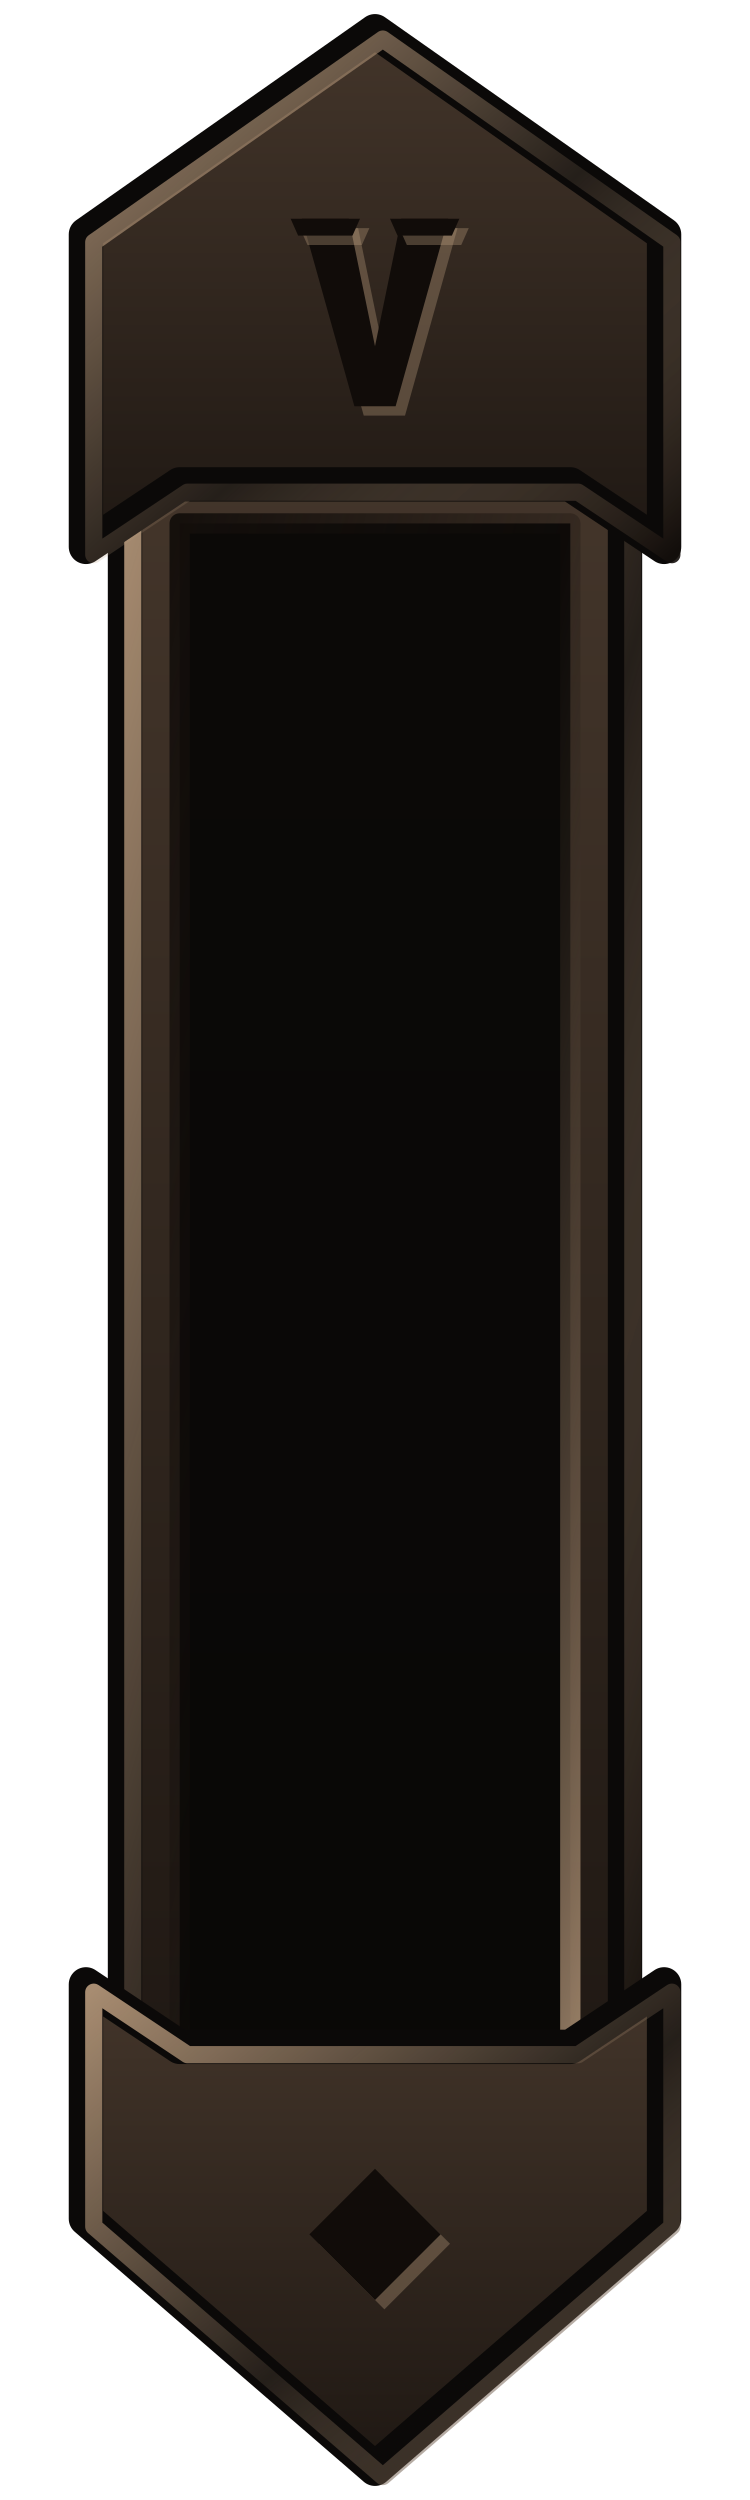
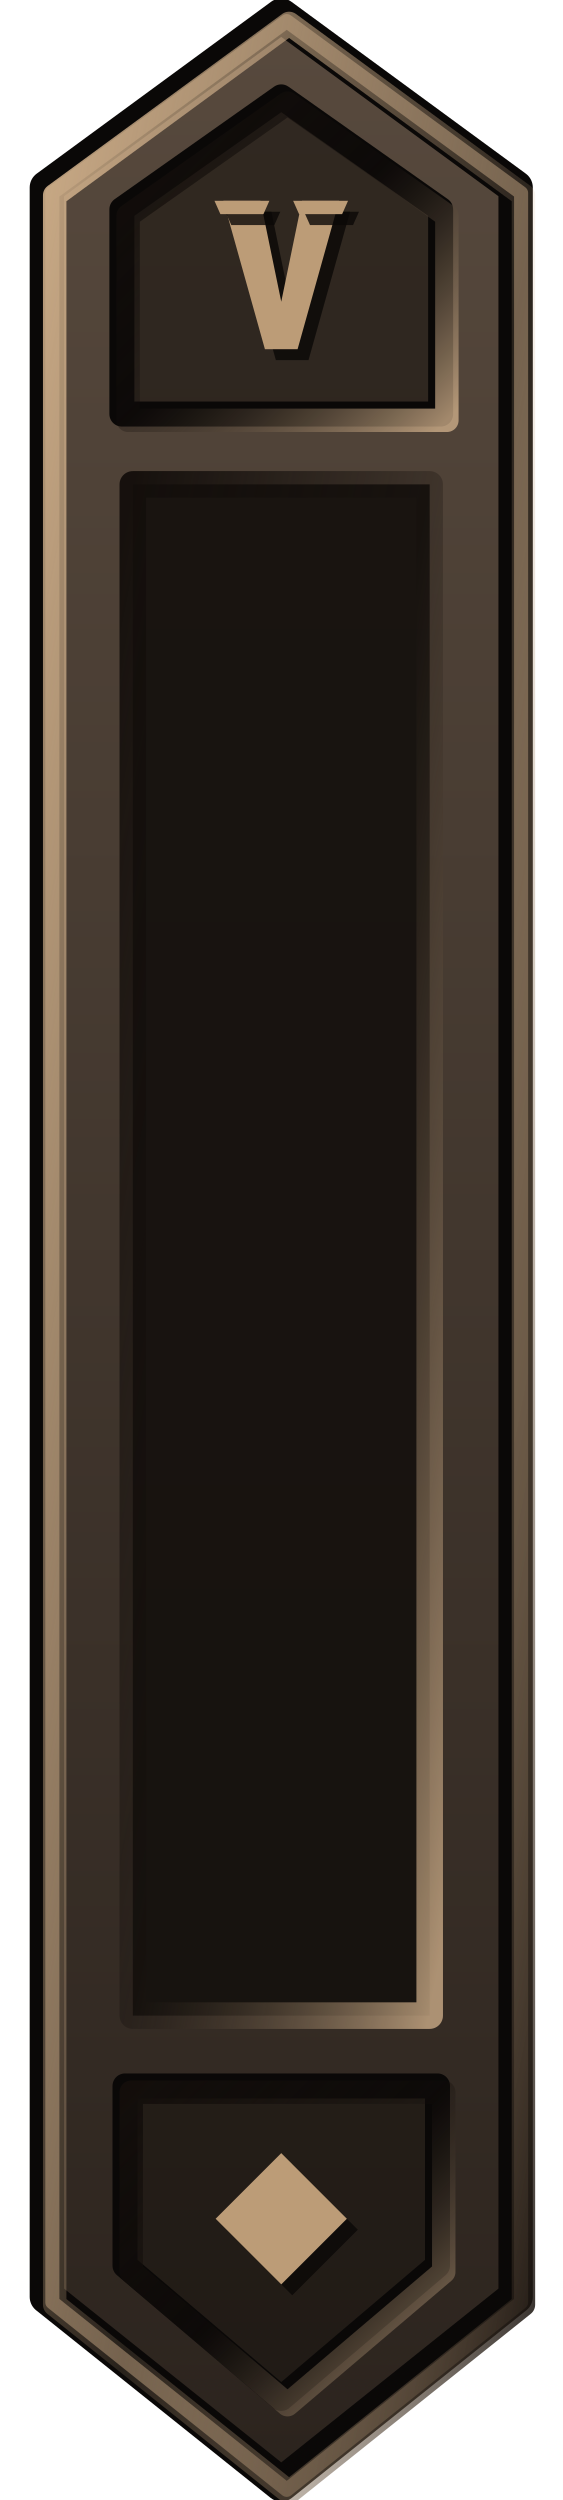
- <svg xmlns="http://www.w3.org/2000/svg" viewBox="0 0 48 160" width="48" height="160">
+ <svg xmlns="http://www.w3.org/2000/svg" viewBox="0 0 36 160" width="36" height="160">
  <defs>
    <linearGradient id="wood" x1="0" y1="0" x2="0" y2="1">
-       <stop offset="0" stop-color="#43352A" />
-       <stop offset="1" stop-color="#1F1813" />
+       <stop offset="0" stop-color="#57493D" />
+       <stop offset="1" stop-color="#2C241E" />
    </linearGradient>
    <linearGradient id="lit" x1="0" y1="0" x2="1" y2="1">
-       <stop offset="0" stop-color="#B89A7C" stop-opacity="0.9" />
-       <stop offset="0.55" stop-color="#B89A7C" stop-opacity="0.15" />
+       <stop offset="0" stop-color="#D4B38D" stop-opacity="0.9" />
+       <stop offset="0.55" stop-color="#D4B38D" stop-opacity="0.15" />
      <stop offset="1" stop-color="#130E0B" stop-opacity="0.9" />
    </linearGradient>
    <linearGradient id="cut" x1="0" y1="0" x2="1" y2="1">
      <stop offset="0" stop-color="#130E0B" stop-opacity="0.95" />
      <stop offset="0.5" stop-color="#130E0B" stop-opacity="0.3" />
-       <stop offset="1" stop-color="#B89A7C" stop-opacity="0.75" />
+       <stop offset="1" stop-color="#D4B38D" stop-opacity="0.75" />
    </linearGradient>
    <radialGradient id="iron" cx="0.35" cy="0.35" r="0.75">
      <stop offset="0" stop-color="#CFC3AE" />
      <stop offset="1" stop-color="#403933" />
    </radialGradient>
  </defs>
-   <path d="M8,30 L40,30 L40,136 L8,136 Z" fill="url(#wood)" stroke="#0B0908" stroke-width="2.2" stroke-linejoin="round" />
-   <path d="M8,30 L40,30 L40,136 L8,136 Z" fill="none" stroke="url(#lit)" stroke-width="1.1" stroke-linejoin="round" transform="translate(0.5 0.5)" />
-   <path d="M11.5,33.5 L36.5,33.5 L36.5,131.5 L11.5,131.5 Z" fill="#080706" fill-opacity="0.94" stroke="url(#cut)" stroke-width="1.3" stroke-linejoin="round" />
-   <path d="M5.5,35 L5.5,15 L24,2 L42.5,15 L42.5,35 L36.5,31 L11.5,31 Z" fill="url(#wood)" stroke="#0B0908" stroke-width="2.2" stroke-linejoin="round" />
-   <path d="M5.5,35 L5.5,15 L24,2 L42.5,15 L42.5,35 L36.5,31 L11.5,31 Z" fill="none" stroke="url(#lit)" stroke-width="1.1" stroke-linejoin="round" transform="translate(0.5 0.5)" />
-   <path d="M19.32,14.0 L22.32,14.0 L24,22.16 L25.68,14.0 L28.68,14.0 L25.32,26.0 L22.68,26.0 Z" fill="#B89A7C" fill-opacity="0.35" transform="translate(0.6 0.6)" />
-   <path d="M19.32,14.0 L22.32,14.0 L24,22.16 L25.68,14.0 L28.68,14.0 L25.32,26.0 L22.68,26.0 Z" fill="#110C09" />
-   <path d="M18.6,14.0 L23.04,14.0 L22.56,15.08 L19.08,15.08 Z" fill="#B89A7C" fill-opacity="0.35" transform="translate(0.6 0.6)" />
-   <path d="M18.6,14.0 L23.04,14.0 L22.56,15.08 L19.08,15.08 Z" fill="#110C09" />
-   <path d="M29.4,14.0 L24.96,14.0 L25.44,15.08 L28.92,15.08 Z" fill="#B89A7C" fill-opacity="0.35" transform="translate(0.6 0.6)" />
-   <path d="M29.4,14.0 L24.96,14.0 L25.44,15.08 L28.92,15.08 Z" fill="#110C09" />
-   <path d="M5.5,127 L11.5,131 L36.5,131 L42.5,127 L42.5,142 L24,158 L5.5,142 Z" fill="url(#wood)" stroke="#0B0908" stroke-width="2.2" stroke-linejoin="round" />
-   <path d="M5.5,127 L11.5,131 L36.5,131 L42.5,127 L42.5,142 L24,158 L5.5,142 Z" fill="none" stroke="url(#lit)" stroke-width="1.1" stroke-linejoin="round" transform="translate(0.5 0.5)" />
-   <path d="M24,138.8 L28.2,143 L24,147.2 L19.8,143 Z" fill="#B89A7C" fill-opacity="0.35" transform="translate(0.6 0.6)" />
-   <path d="M24,138.8 L28.2,143 L24,147.2 L19.8,143 Z" fill="#110C09" />
+   <path d="M3,12 L18,1 L33,12 L33,147 L18,159 L3,147 Z" fill="url(#wood)" stroke="#0A0807" stroke-width="2.2" stroke-linejoin="round" />
+   <path d="M3,12 L18,1 L33,12 L33,147 L18,159 L3,147 Z" fill="none" stroke="#D4B38D" stroke-opacity="0.45" stroke-width="0.9" stroke-linejoin="round" transform="translate(0.35 0.35)" />
+   <path d="M3,12 L18,1 L33,12 L33,147 L18,159 L3,147 Z" fill="none" stroke="url(#lit)" stroke-width="1.5" stroke-linejoin="round" transform="translate(0.5 0.5)" />
+   <path d="M8.5,31 L27.5,31 L27.5,129 L8.5,129 Z" fill="#16110E" fill-opacity="0.94" stroke="url(#cut)" stroke-width="1.7" stroke-linejoin="round" />
+   <path d="M18,6.2 L28.2,13.4 L28.2,26.5 L7.8,26.5 L7.8,13.4 Z" fill="#1B1511" fill-opacity="0.62" stroke="#0A0807" stroke-width="1.6" stroke-linejoin="round" />
+   <path d="M18,6.2 L28.2,13.4 L28.2,26.5 L7.8,26.5 L7.8,13.4 Z" fill="none" stroke="url(#cut)" stroke-width="1.5" stroke-linejoin="round" transform="translate(0.4 0.4)" />
+   <path d="M14.295,12.85 L16.67,12.85 L18,19.31 L19.33,12.85 L21.705,12.85 L19.045,22.35 L16.955,22.35 Z" fill="#0A0807" fill-opacity="0.8" transform="translate(0.7 0.7)" />
+   <path d="M14.295,12.85 L16.67,12.85 L18,19.31 L19.33,12.85 L21.705,12.85 L19.045,22.35 L16.955,22.35 Z" fill="#BC9C77" />
+   <path d="M13.725,12.85 L17.24,12.85 L16.86,13.705 L14.105,13.705 Z" fill="#0A0807" fill-opacity="0.8" transform="translate(0.7 0.7)" />
+   <path d="M13.725,12.85 L17.24,12.85 L16.86,13.705 L14.105,13.705 Z" fill="#BC9C77" />
+   <path d="M22.275,12.85 L18.76,12.85 L19.14,13.705 L21.895,13.705 Z" fill="#0A0807" fill-opacity="0.8" transform="translate(0.7 0.7)" />
+   <path d="M22.275,12.85 L18.76,12.85 L19.14,13.705 L21.895,13.705 Z" fill="#BC9C77" />
+   <path d="M8,133.5 L28,133.5 L28,145 L18,153.5 L8,145 Z" fill="#1B1511" fill-opacity="0.62" stroke="#0A0807" stroke-width="1.6" stroke-linejoin="round" />
+   <path d="M8,133.5 L28,133.5 L28,145 L18,153.5 L8,145 Z" fill="none" stroke="url(#cut)" stroke-width="1.5" stroke-linejoin="round" transform="translate(0.4 0.4)" />
+   <path d="M18,137.8 L22.2,142 L18,146.2 L13.8,142 Z" fill="#0A0807" fill-opacity="0.8" transform="translate(0.7 0.7)" />
+   <path d="M18,137.8 L22.2,142 L18,146.2 L13.8,142 Z" fill="#BC9C77" />
</svg>
